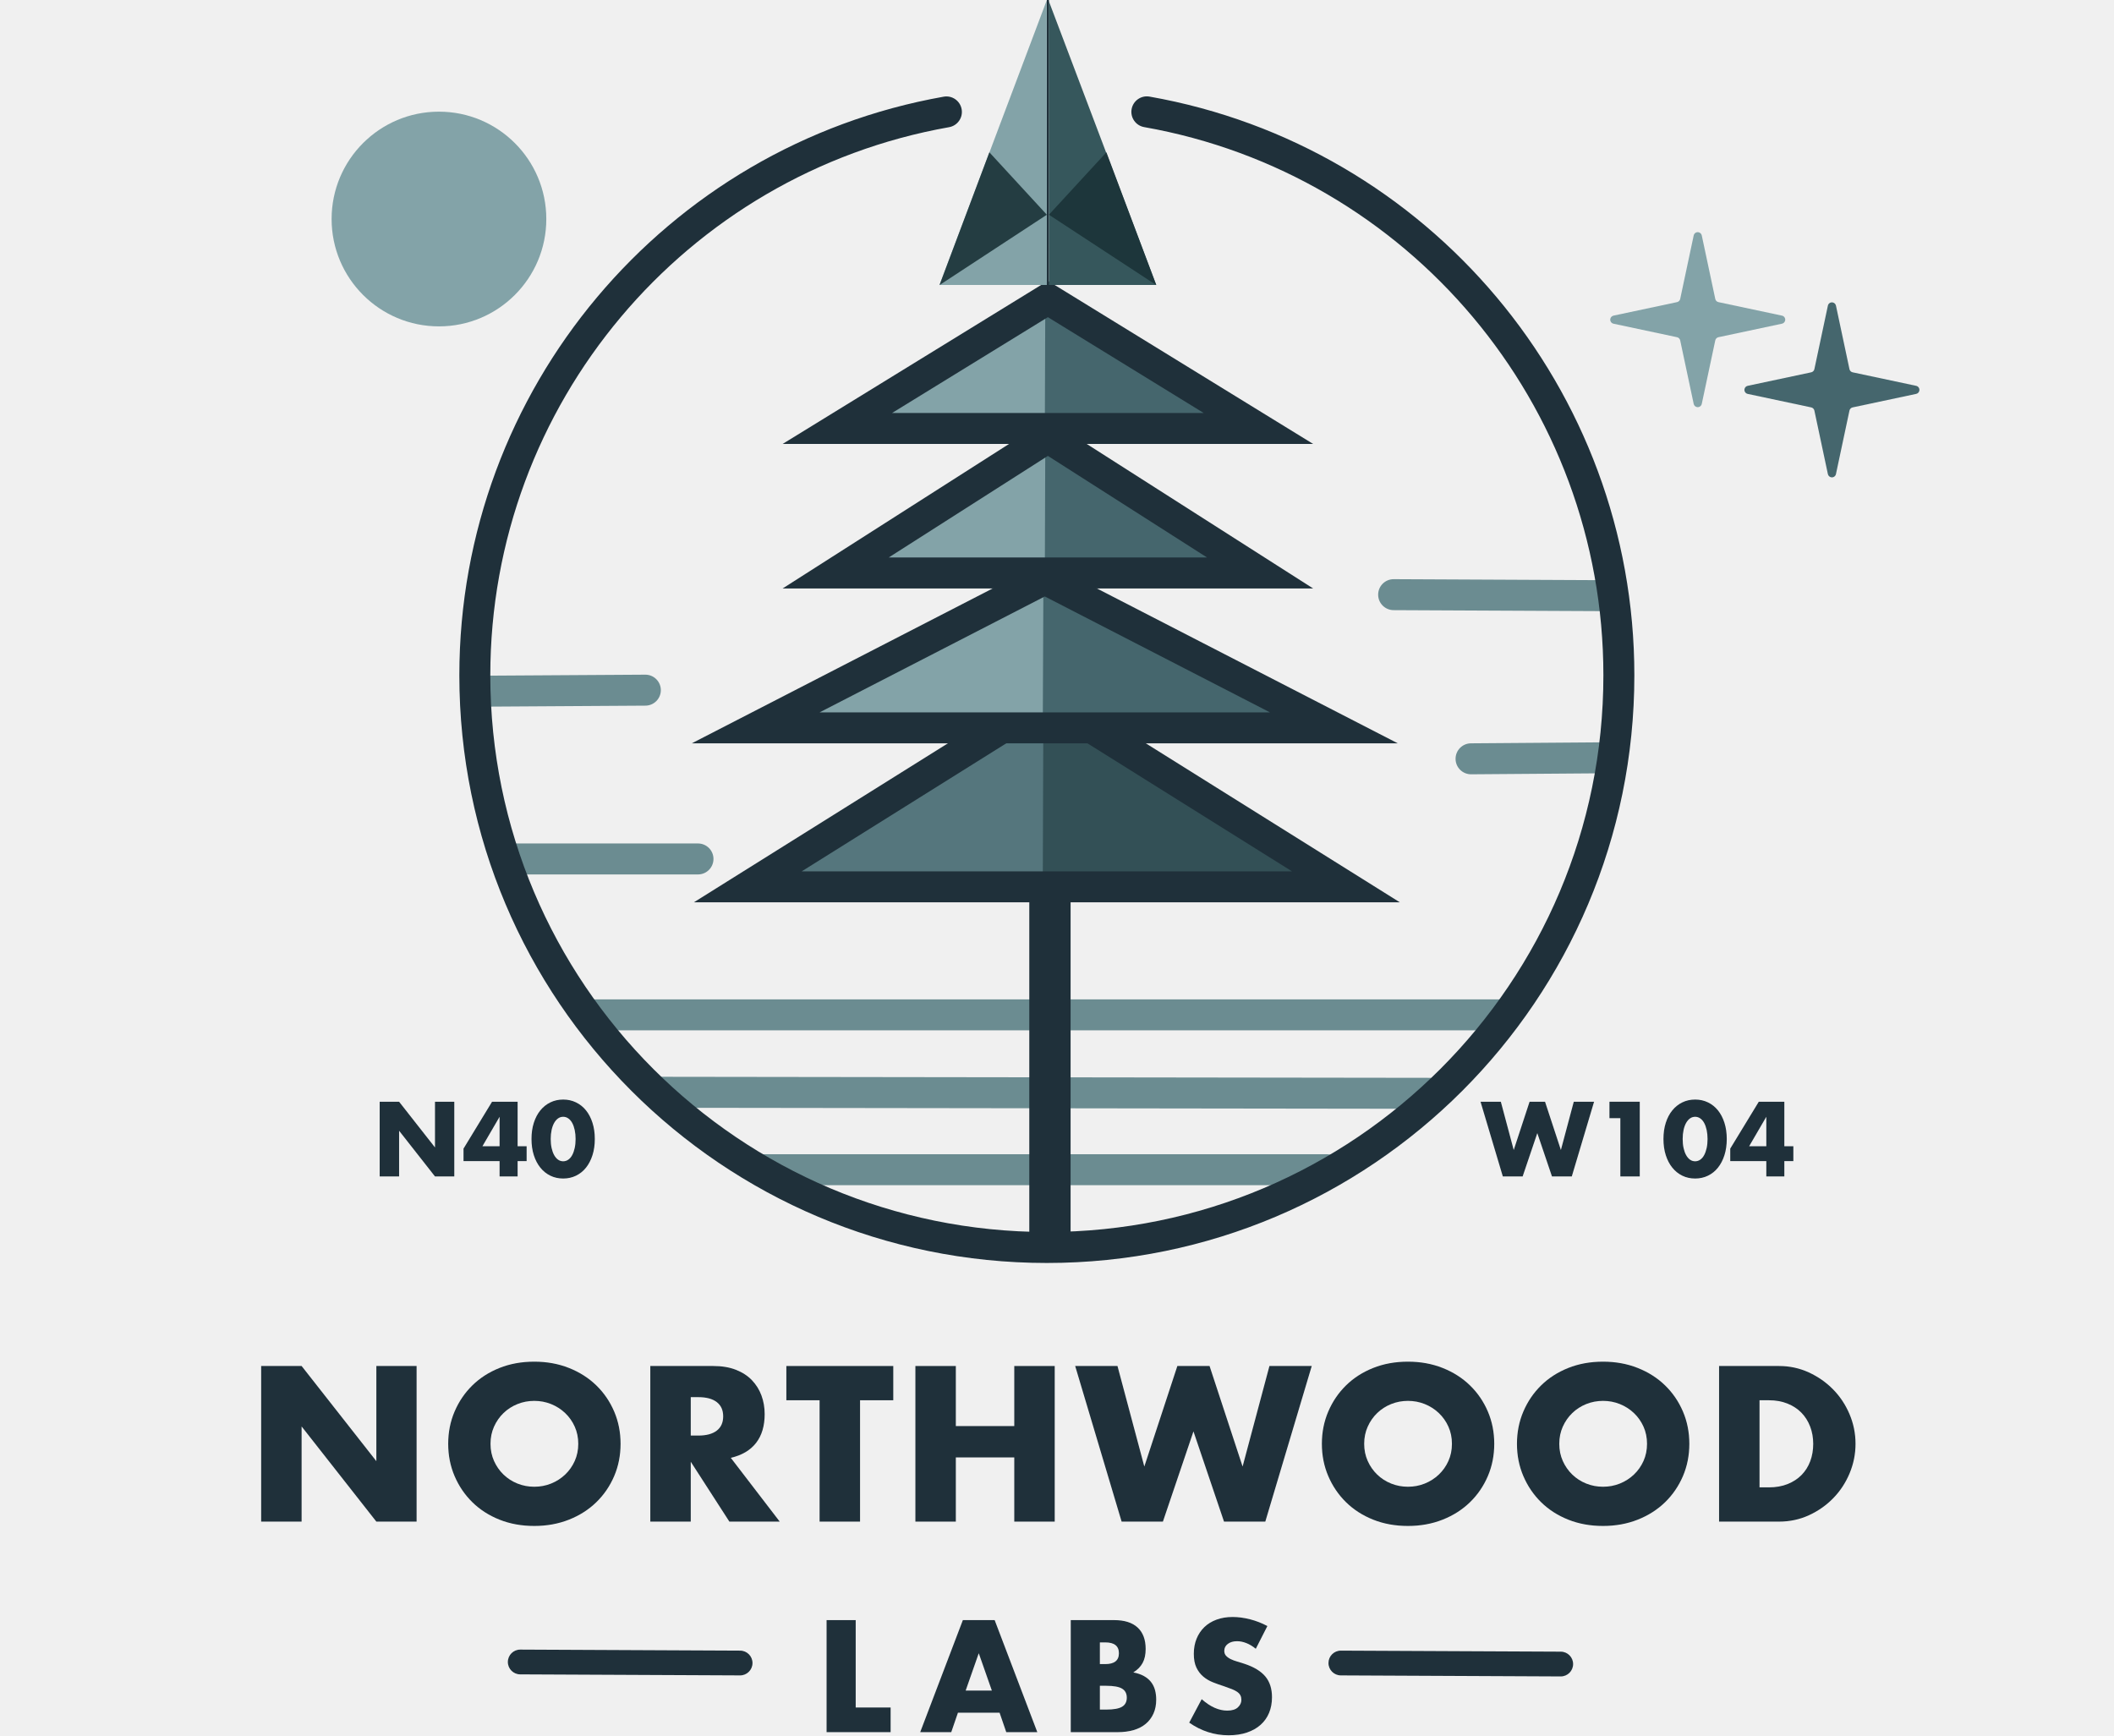
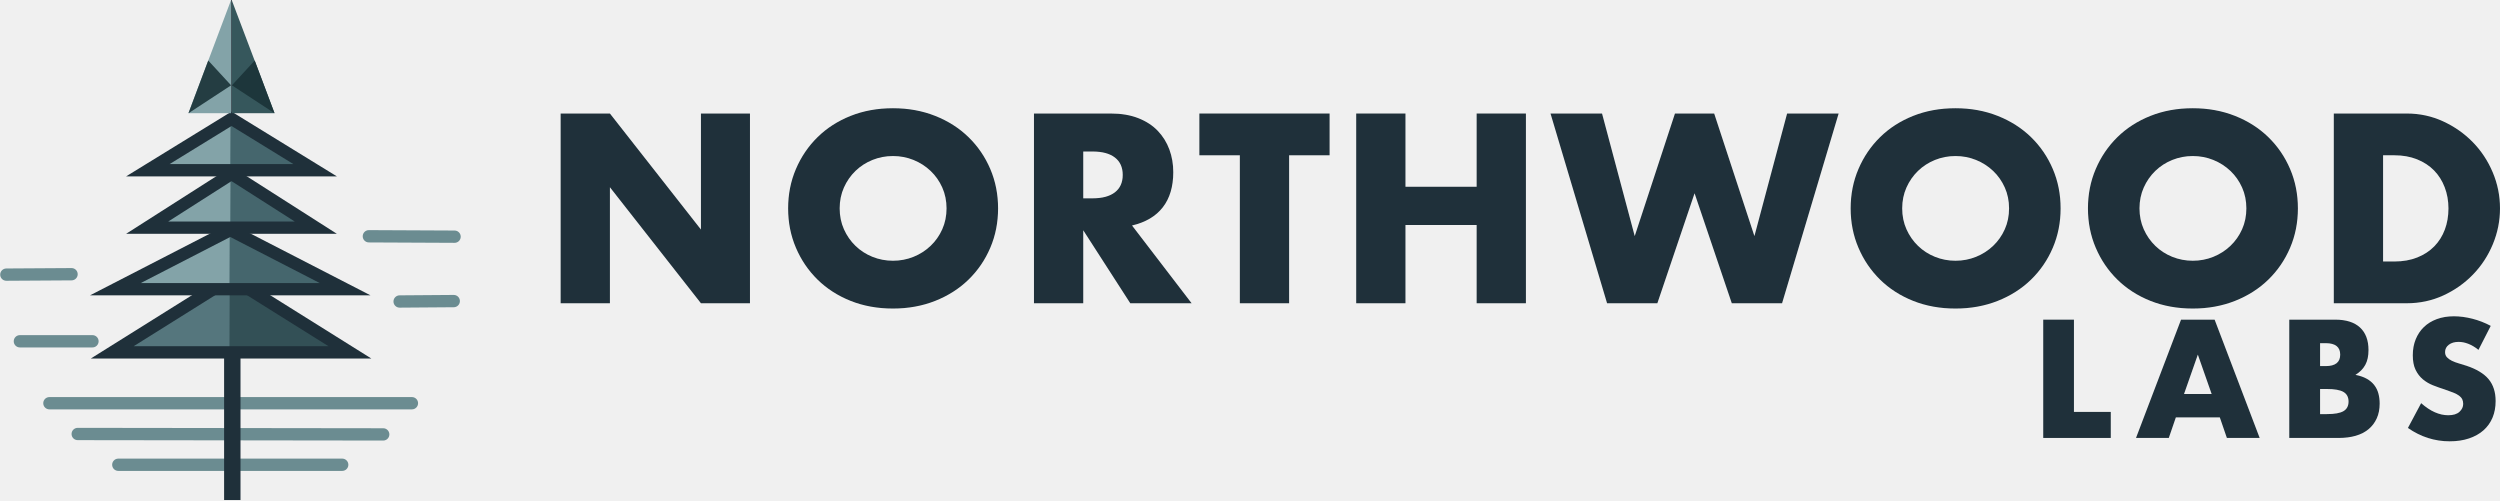
- <svg xmlns="http://www.w3.org/2000/svg" xmlns:xlink="http://www.w3.org/1999/xlink" viewBox="0 0 2499 2052">
-   <style>
-         .shade-01 { fill: #1d363b; }
-         .shade-02 { fill: #1f303a; }
-         .shade-03 { fill: #243d42; }
-         .shade-04 { fill: #335056; }
-         .shade-05 { fill: #36575c; }
-         .shade-06 { fill: #45666d; }
-         .shade-07 { fill: #55767d; }
-         .shade-08 { fill: #6b8c91; }
-         .shade-09 { fill: #83a3a8; }
-         .shade-10 { fill: #fff; }
-         .shade-11 { fill: #1d363b; }
-         @media (prefers-color-scheme: dark) {
-             .shade-01 { fill: #eee; }
-             .shade-02 { fill: #eee; }
-             .shade-03 { fill: #eee; }
-             .shade-11 { fill: #83a3a8; }
-         }
-     </style>
-   <defs>
-     <path id="a" d="m0 90.906v-88.328h22.959l42.404 54.004v-54.004h22.842v88.328h-22.842l-42.404-54.004v54.004z" />
-     <path id="b" d="m141.737 55.176v-34.792l-20.265 34.792zm21.319 0h10.66v17.572h-10.66v18.158h-21.319v-18.158h-42.638v-14.76l33.736-55.41h30.222z" />
-     <path id="c" d="m202.181 46.624c0 3.905.351 7.458 1.054 10.66.703 3.202 1.699 5.974 2.987 8.317 1.289 2.343 2.831 4.159 4.627 5.447 1.796 1.289 3.827 1.933 6.091 1.933 2.187 0 4.197-.644 6.033-1.933 1.835-1.289 3.377-3.104 4.627-5.447 1.249-2.343 2.226-5.115 2.928-8.317.703-3.202 1.054-6.755 1.054-10.66 0-3.827-.351-7.361-1.054-10.602-.703-3.241-1.679-6.014-2.928-8.317-1.249-2.304-2.792-4.1-4.627-5.389-1.835-1.289-3.846-1.933-6.033-1.933-2.265 0-4.295.644-6.091 1.933-1.796 1.289-3.338 3.085-4.627 5.389-1.289 2.304-2.284 5.076-2.987 8.317-.703 3.241-1.054 6.775-1.054 10.602zm-22.725 0c0-7.029.918-13.413 2.753-19.153 1.835-5.74 4.412-10.641 7.731-14.702 3.319-4.061 7.263-7.205 11.831-9.43s9.625-3.339 15.169-3.339c5.466 0 10.503 1.113 15.111 3.339s8.551 5.369 11.831 9.43c3.28 4.061 5.837 8.962 7.673 14.702 1.835 5.74 2.753 12.125 2.753 19.153s-.918 13.413-2.753 19.153c-1.835 5.74-4.393 10.66-7.673 14.76-3.28 4.1-7.224 7.263-11.831 9.489-4.607 2.226-9.644 3.339-15.111 3.339-5.545 0-10.601-1.113-15.169-3.339-4.568-2.226-8.512-5.389-11.831-9.489-3.319-4.1-5.896-9.02-7.731-14.76-1.835-5.74-2.753-12.125-2.753-19.153z" />
-     <path id="d" d="m24.013 2.577 15.228 57.05 18.742-57.05h18.274l18.742 57.05 15.228-57.05h24.013l-26.356 88.328h-23.428l-17.336-51.193-17.336 51.193h-23.428l-26.356-88.328z" />
-     <path id="e" d="m165.282 22.024h-12.885v-19.446h35.844v88.328h-22.959z" />
-     <path id="f" d="m238.962 46.624c0 3.905.351 7.458 1.054 10.66.703 3.202 1.699 5.974 2.987 8.317 1.289 2.343 2.831 4.159 4.627 5.447 1.796 1.289 3.827 1.933 6.091 1.933 2.187 0 4.197-.644 6.033-1.933 1.835-1.289 3.377-3.104 4.627-5.447 1.249-2.343 2.226-5.115 2.928-8.317.703-3.202 1.054-6.755 1.054-10.66 0-3.827-.351-7.361-1.054-10.602-.703-3.241-1.679-6.014-2.928-8.317-1.249-2.304-2.792-4.1-4.627-5.389-1.835-1.289-3.846-1.933-6.033-1.933-2.265 0-4.295.644-6.091 1.933-1.796 1.289-3.338 3.085-4.627 5.389-1.289 2.304-2.284 5.076-2.987 8.317-.703 3.241-1.054 6.775-1.054 10.602zm-22.725 0c0-7.029.918-13.413 2.753-19.153 1.835-5.74 4.412-10.641 7.731-14.702 3.319-4.061 7.263-7.205 11.831-9.43s9.625-3.339 15.169-3.339c5.466 0 10.503 1.113 15.111 3.339s8.551 5.369 11.831 9.43c3.28 4.061 5.837 8.962 7.673 14.702 1.835 5.74 2.753 12.125 2.753 19.153s-.918 13.413-2.753 19.153c-1.835 5.74-4.393 10.66-7.673 14.76-3.28 4.1-7.224 7.263-11.831 9.489-4.607 2.226-9.644 3.339-15.111 3.339-5.545 0-10.601-1.113-15.169-3.339-4.568-2.226-8.512-5.389-11.831-9.489-3.319-4.1-5.896-9.02-7.731-14.76-1.835-5.74-2.753-12.125-2.753-19.153z" />
-     <path id="g" d="m337.827 55.176v-34.792l-20.265 34.792zm21.319 0h10.66v17.572h-10.66v18.158h-21.319v-18.158h-42.638v-14.76l33.736-55.41h30.222z" />
-     <path id="h" d="m34.439 3.689v103.3h41.292v29.163h-75.731v-132.463z" />
-     <path id="i" d="m195.371 86.962-15.463-44.096-15.463 44.096zm9.137 26.176h-49.199l-7.907 23.014h-36.724l50.429-132.463h37.602l50.429 132.463h-36.724z" />
-     <path id="j" d="m323.093 109.449h7.556c8.668 0 14.877-1.113 18.625-3.338s5.623-5.797 5.623-10.716-1.874-8.491-5.623-10.716-9.957-3.338-18.625-3.338h-7.556zm0-53.758h6.326c10.777 0 16.165-4.275 16.165-12.825s-5.388-12.825-16.165-12.825h-6.326zm-34.439-52.001h51.308c12.183 0 21.437 2.928 27.762 8.784 6.326 5.856 9.488 14.289 9.488 25.298 0 6.676-1.201 12.21-3.602 16.602s-6.062 8.111-10.982 11.156c4.92.937 9.108 2.372 12.563 4.304 3.456 1.932 6.267 4.304 8.434 7.115 2.167 2.811 3.719 5.973 4.656 9.487s1.406 7.261 1.406 11.244c0 6.207-1.084 11.712-3.251 16.514-2.167 4.802-5.213 8.843-9.137 12.122s-8.698 5.739-14.32 7.379-11.948 2.46-18.977 2.46h-55.349z" />
-     <path id="k" d="m507.395 37.596c-3.748-3.045-7.497-5.3-11.245-6.764s-7.38-2.196-10.894-2.196c-4.451 0-8.083 1.054-10.894 3.162s-4.217 4.86-4.217 8.257c0 2.342.703 4.275 2.109 5.797 1.406 1.523 3.251 2.84 5.535 3.953s4.861 2.079 7.731 2.899c2.87.82 5.711 1.698 8.522 2.635 11.245 3.748 19.475 8.755 24.687 15.021 5.213 6.266 7.819 14.435 7.819 24.507 0 6.793-1.142 12.942-3.426 18.446s-5.623 10.219-10.016 14.142c-4.393 3.924-9.781 6.969-16.165 9.135s-13.618 3.25-21.7 3.25c-16.751 0-32.272-4.978-46.563-14.933l14.76-27.757c5.154 4.568 10.25 7.964 15.287 10.189 5.037 2.225 10.016 3.338 14.935 3.338 5.623 0 9.811-1.288 12.563-3.865 2.753-2.577 4.129-5.505 4.129-8.784 0-1.991-.351-3.719-1.054-5.183-.703-1.464-1.874-2.811-3.514-4.041s-3.778-2.372-6.413-3.426-5.828-2.225-9.576-3.514c-4.451-1.405-8.815-2.957-13.09-4.656s-8.083-3.953-11.421-6.764-6.033-6.354-8.083-10.629-3.075-9.692-3.075-16.25 1.084-12.503 3.251-17.832c2.167-5.329 5.213-9.897 9.137-13.703s8.727-6.764 14.408-8.872c5.681-2.108 12.036-3.162 19.065-3.162 6.56 0 13.413.908 20.558 2.723 7.146 1.815 13.998 4.48 20.558 7.993z" />
-     <path id="l" d="m0 189.1v-183.976h47.832l88.344 112.484v-112.484h47.588v183.976h-47.588l-88.344-112.484v112.484z" />
-     <path id="m" d="m271.132 97.112c0 7.32 1.383 14.071 4.149 20.252 2.766 6.181 6.508 11.549 11.226 16.104s10.209 8.093 16.473 10.614c6.264 2.521 12.894 3.782 19.89 3.782 6.996 0 13.626-1.261 19.89-3.782 6.264-2.521 11.795-6.059 16.595-10.614 4.8-4.555 8.582-9.923 11.348-16.104 2.766-6.181 4.149-12.932 4.149-20.252s-1.383-14.071-4.149-20.252c-2.766-6.181-6.548-11.549-11.348-16.104-4.8-4.555-10.331-8.093-16.595-10.614-6.264-2.521-12.894-3.782-19.89-3.782-6.996 0-13.626 1.261-19.89 3.782-6.264 2.521-11.755 6.059-16.473 10.614s-8.46 9.923-11.226 16.104c-2.766 6.181-4.149 12.932-4.149 20.252zm-50.029 0c0-13.664 2.522-26.393 7.565-38.186 5.044-11.793 12.039-22.082 20.988-30.866s19.645-15.657 32.092-20.618c12.446-4.961 26.153-7.442 41.121-7.442 14.805 0 28.472 2.481 40.999 7.442 12.528 4.961 23.306 11.834 32.336 20.618s16.066 19.073 21.11 30.866c5.044 11.793 7.565 24.522 7.565 38.186s-2.522 26.393-7.565 38.186c-5.044 11.793-12.08 22.082-21.11 30.866s-19.808 15.657-32.336 20.618-26.194 7.442-40.999 7.442c-14.968 0-28.675-2.481-41.121-7.442-12.446-4.961-23.143-11.834-32.092-20.618s-15.944-19.073-20.988-30.866c-5.044-11.793-7.565-24.522-7.565-38.186z" />
-     <path id="n" d="m507.853 87.352h9.03c9.436 0 16.676-1.952 21.72-5.856s7.565-9.516 7.565-16.836-2.522-12.932-7.565-16.836-12.283-5.856-21.72-5.856h-9.03zm105.183 101.748h-59.546l-45.636-70.76v70.76h-47.832v-183.976h74.433c10.25 0 19.198 1.505 26.845 4.514 7.647 3.009 13.951 7.117 18.913 12.322s8.704 11.224 11.226 18.056c2.522 6.832 3.783 14.152 3.783 21.96 0 13.989-3.376 25.335-10.128 34.038-6.752 8.703-16.717 14.599-29.895 17.69z" />
-     <path id="o" d="m707.969 45.628v143.472h-47.832v-143.472h-39.291v-40.504h126.414v40.504z" />
-     <path id="p" d="m821.205 76.128h69.064v-71.004h47.832v183.976h-47.832v-75.884h-69.064v75.884h-47.832v-183.976h47.832z" />
-     <path id="q" d="m1012.29 5.124 31.726 118.828 39.047-118.828h38.071l39.047 118.828 31.726-118.828h50.029l-54.91 183.976h-48.809l-36.118-106.628-36.118 106.628h-48.809l-54.91-183.976z" />
-     <path id="r" d="m1303.922 97.112c0 7.32 1.383 14.071 4.149 20.252s6.508 11.549 11.226 16.104c4.718 4.555 10.209 8.093 16.473 10.614s12.894 3.782 19.89 3.782 13.626-1.261 19.89-3.782 11.795-6.059 16.595-10.614c4.8-4.555 8.582-9.923 11.348-16.104s4.149-12.932 4.149-20.252-1.383-14.071-4.149-20.252-6.548-11.549-11.348-16.104c-4.8-4.555-10.331-8.093-16.595-10.614s-12.894-3.782-19.89-3.782-13.626 1.261-19.89 3.782-11.755 6.059-16.473 10.614c-4.718 4.555-8.46 9.923-11.226 16.104s-4.149 12.932-4.149 20.252zm-50.029 0c0-13.664 2.522-26.393 7.565-38.186 5.044-11.793 12.039-22.082 20.988-30.866s19.645-15.657 32.092-20.618c12.446-4.961 26.153-7.442 41.121-7.442 14.805 0 28.472 2.481 40.999 7.442 12.528 4.961 23.306 11.834 32.336 20.618s16.066 19.073 21.11 30.866 7.565 24.522 7.565 38.186-2.522 26.393-7.565 38.186-12.08 22.082-21.11 30.866-19.808 15.657-32.336 20.618-26.194 7.442-40.999 7.442c-14.968 0-28.675-2.481-41.121-7.442s-23.143-11.834-32.092-20.618-15.944-19.073-20.988-30.866c-5.044-11.793-7.565-24.522-7.565-38.186z" />
-     <path id="s" d="m1534.542 97.112c0 7.32 1.383 14.071 4.149 20.252s6.508 11.549 11.226 16.104c4.718 4.555 10.209 8.093 16.473 10.614 6.264 2.521 12.894 3.782 19.89 3.782s13.626-1.261 19.89-3.782 11.795-6.059 16.595-10.614 8.582-9.923 11.348-16.104 4.149-12.932 4.149-20.252-1.383-14.071-4.149-20.252-6.548-11.549-11.348-16.104-10.331-8.093-16.595-10.614-12.894-3.782-19.89-3.782-13.626 1.261-19.89 3.782c-6.264 2.521-11.755 6.059-16.473 10.614-4.718 4.555-8.46 9.923-11.226 16.104s-4.149 12.932-4.149 20.252zm-50.029 0c0-13.664 2.522-26.393 7.565-38.186 5.044-11.793 12.039-22.082 20.988-30.866 8.948-8.784 19.645-15.657 32.092-20.618 12.446-4.961 26.153-7.442 41.121-7.442 14.805 0 28.472 2.481 40.999 7.442 12.528 4.961 23.306 11.834 32.336 20.618s16.066 19.073 21.11 30.866c5.044 11.793 7.565 24.522 7.565 38.186s-2.522 26.393-7.565 38.186c-5.044 11.793-12.08 22.082-21.11 30.866s-19.808 15.657-32.336 20.618c-12.528 4.961-26.194 7.442-40.999 7.442-14.968 0-28.675-2.481-41.121-7.442s-23.143-11.834-32.092-20.618c-8.948-8.784-15.944-19.073-20.988-30.866-5.044-11.793-7.565-24.522-7.565-38.186z" />
-     <path id="t" d="m1771.264 148.596h10.982c8.297 0 15.7-1.301 22.208-3.904s11.999-6.181 16.473-10.736 7.891-9.963 10.25-16.226c2.359-6.263 3.539-13.135 3.539-20.618 0-7.32-1.22-14.152-3.661-20.496s-5.898-11.793-10.372-16.348-9.965-8.133-16.473-10.736-13.829-3.904-21.964-3.904h-10.982zm-47.832-143.472h70.772c12.528 0 24.282 2.521 35.264 7.564 10.982 5.043 20.581 11.753 28.797 20.13 8.216 8.377 14.683 18.137 19.401 29.28 4.718 11.143 7.077 22.814 7.077 35.014 0 12.037-2.318 23.627-6.955 34.77-4.637 11.143-11.063 20.943-19.279 29.402s-17.815 15.209-28.797 20.252c-10.982 5.043-22.818 7.564-35.508 7.564h-70.772z" />
-   </defs>
-   <g fill="none" fill-rule="evenodd">
-     <g transform="translate(392 132)">
-       <path class="shade-09" fill-rule="nonzero" d="m1688.701 173.538c1.05 1.617 1.05 3.7 0 5.316l-41.797 64.373c-1.05 1.617-1.05 3.7 0 5.316l41.797 64.373c1.468 2.261.825 5.284-1.435 6.752-1.617 1.05-3.7 1.05-5.316 0l-64.369-41.8c-1.617-1.05-3.7-1.05-5.316 0l-64.369 41.8c-2.261 1.468-5.284.825-6.752-1.436-1.05-1.617-1.05-3.7 0-5.316l41.797-64.373c1.05-1.617 1.05-3.7 0-5.316l-41.797-64.373c-1.468-2.261-.825-5.284 1.435-6.752 1.617-1.05 3.7-1.05 5.316 0l64.369 41.8c1.617 1.05 3.7 1.05 5.316 0l64.369-41.8c2.261-1.468 5.284-.825 6.752 1.436z" transform="rotate(45 1614.923 245.885)" />
-       <path class="shade-06" fill-rule="nonzero" d="m1847.326 256.516c1.05 1.617 1.05 3.7 0 5.316l-41.797 64.373c-1.05 1.617-1.05 3.7 0 5.316l41.797 64.373c1.468 2.261.825 5.284-1.435 6.752-1.617 1.05-3.7 1.05-5.316 0l-64.369-41.8c-1.617-1.05-3.7-1.05-5.316 0l-64.369 41.8c-2.261 1.468-5.284.825-6.752-1.436-1.05-1.617-1.05-3.7 0-5.316l41.797-64.373c1.05-1.617 1.05-3.7 0-5.316l-41.797-64.373c-1.468-2.261-.825-5.284 1.435-6.752 1.617-1.05 3.7-1.05 5.316 0l64.369 41.8c1.617 1.05 3.7 1.05 5.316 0l64.369-41.8c2.261-1.468 5.284-.825 6.752 1.436z" transform="rotate(45 1773.548 328.864)" />
-       <ellipse cx="126.9" cy="126.909" class="shade-09" rx="126.9" ry="126.909" />
-       <g fill-rule="nonzero">
-         <g transform="translate(56.832 1167.808)">
-           <use xlink:href="#a" class="shade-10" />
-           <use xlink:href="#a" class="shade-02" />
-           <use xlink:href="#b" class="shade-10" />
-           <use xlink:href="#b" class="shade-02" />
-           <use xlink:href="#c" class="shade-10" />
-           <use xlink:href="#c" class="shade-02" />
-         </g>
-         <g transform="translate(1358.16 1167.808)">
-           <use xlink:href="#d" class="shade-10" />
-           <use xlink:href="#d" class="shade-02" />
-           <use xlink:href="#e" class="shade-10" />
-           <use xlink:href="#e" class="shade-02" />
-           <use xlink:href="#f" class="shade-10" />
-           <use xlink:href="#f" class="shade-02" />
-           <use xlink:href="#g" class="shade-10" />
-           <use xlink:href="#g" class="shade-02" />
-         </g>
+ <svg xmlns="http://www.w3.org/2000/svg" viewBox="0 0 7438 1488" width="{{ .width }}">
+   <g fill="none">
+     <path d="m1232.56 1067.461c10.108 0 18.301 8.196 18.301 18.306s-8.194 18.306-18.301 18.306h-1078.558c-10.108 0-18.301-8.196-18.301-18.306s8.194-18.306 18.301-18.306zm-994.348 91.532 908.966 1.22c10.108.014 18.29 8.221 18.277 18.331-.014 10.11-8.218 18.295-18.326 18.282l-908.966-1.22c-10.108-.014-18.29-8.221-18.277-18.331.014-10.11 8.218-18.295 18.326-18.282zm786.933 91.532c10.108 0 18.301 8.196 18.301 18.306s-8.194 18.306-18.301 18.306h-666.168c-10.108 0-18.301-8.196-18.301-18.306s8.194-18.306 18.301-18.306zm79.392-679.778 254.999 1.221c10.107.048 18.262 8.284 18.214 18.394-.049 10.11-8.282 18.267-18.389 18.219l-254.999-1.221c-10.107-.048-18.262-8.284-18.214-18.394.049-10.11 8.282-18.267 18.389-18.219zm252.332 192.828c10.107-.077 18.363 8.057 18.441 18.167.076 10.11-8.056 18.368-18.163 18.445l-161.052 1.22c-10.107.077-18.363-8.057-18.441-18.167-.075-10.11 8.056-18.368 18.163-18.445zm-1137.099-79.938c10.107-.063 18.352 8.082 18.417 18.192.063 10.11-8.079 18.358-18.187 18.421l-193.994 1.221c-10.107.063-18.352-8.082-18.417-18.192-.063-10.11 8.079-18.358 18.187-18.421zm62.34 199.54c10.108 0 18.301 8.196 18.301 18.306 0 10.11-8.194 18.306-18.301 18.306h-215.956c-10.108 0-18.301-8.196-18.301-18.306 0-10.11 8.194-18.306 18.301-18.306z" fill="#6b8c91" transform="translate(-7 113.913)" />
+     <g transform="translate(267.79)">
+       <path d="m447.773 1023.939v463.763h-48.804v-463.763z" fill="#1f303a" />
+       <g transform="translate(2.44 805.483)">
+         <path d="m414.368 4.882.872 251.408h-402.543z" fill="#55767d" />
+         <path d="m814.061 4.882.872 251.408h-402.543z" fill="#335056" transform="matrix(-1 0 0 1 1227.323 0)" />
+         <path d="m417.27 0 417.27 261.172h-834.541zm0 43.189-289.776 181.37h579.549z" fill="#1f303a" />
+       </g>
+       <g transform="translate(0 663.913)">
+         <path d="m416.398 9.763.872 202.592h-402.629z" fill="#83a3a8" />
+         <path d="m816.588 9.763.872 202.592h-402.629z" fill="#45666d" transform="matrix(-1 0 0 1 1232.29 0)" />
+         <path d="m417.27 0 417.27 214.795h-834.541zm0 41.175-266.157 137.008h532.312z" fill="#1f303a" />
+       </g>
+       <g transform="translate(107.368 495.494)">
+         <path d="m311.687 9.763.656 187.946h-302.582z" fill="#83a3a8" />
+         <path d="m611.829 9.763.655 187.946h-302.581z" fill="#45666d" transform="matrix(-1 0 0 1 922.387 0)" />
+         <path d="m313.563 0 313.563 200.15h-627.126zm0 43.43-188.165 120.107h376.327z" fill="#1f303a" />
+       </g>
+       <g transform="translate(107.368 331.957)">
+         <path d="m311.687 9.763.656 180.624h-302.582z" fill="#83a3a8" />
+         <path d="m611.829 9.763.655 180.624h-302.581z" fill="#45666d" transform="matrix(-1 0 0 1 922.387 0)" />
+         <path d="m313.563 0 313.563 192.828h-627.126zm-.002 42.976-184.138 113.239h368.279z" fill="#1f303a" />
+       </g>
+       <g transform="translate(292.821)">
+         <path d="m129.329 0v339.279h-2.44v-339.279z" fill="#1f303a" />
+         <path d="m126.784.296.105 336.542h-126.889z" fill="#83a3a8" />
+         <path d="m256.218.825-.29 336.013h-126.89z" fill="#36575c" transform="matrix(-1 0 0 1 385.257 0)" />
+         <path d="m188.272 180.051 67.947 73.798-126.88 83.136z" fill="#1d363b" transform="matrix(-1 0 0 1 385.558 0)" />
+         <path d="m58.942 180.051 67.947 73.798-126.879 83.136z" fill="#243d42" />
      </g>
    </g>
-     <g transform="translate(543)">
-       <g fill-rule="nonzero">
-         <path class="shade-08" d="M1096.86 0c10.108 0 18.301 8.196 18.301 18.306 0 10.11-8.194 18.306-18.301 18.306h-1078.558c-10.108 0-18.301-8.196-18.301-18.306 0-10.11 8.194-18.306 18.301-18.306zM102.512 91.532l908.966 1.22c10.108.014 18.29 8.221 18.277 18.331-.014 10.11-8.218 18.295-18.326 18.282l-908.966-1.22c-10.108-.014-18.29-8.221-18.277-18.331.014-10.11 8.218-18.295 18.326-18.282zM889.445 183.064c10.108 0 18.301 8.196 18.301 18.306 0 10.11-8.194 18.306-18.301 18.306h-666.168c-10.108 0-18.301-8.196-18.301-18.306 0-10.11 8.194-18.306 18.301-18.306z" transform="translate(135.7 1181.374)" />
-         <path class="shade-08" d="m18.389 0 254.999 1.221c10.107.048 18.262 8.284 18.214 18.394-.049 10.11-8.281 18.267-18.389 18.219l-254.999-1.221c-10.107-.048-18.262-8.284-18.214-18.394.049-10.11 8.281-18.267 18.389-18.219zM270.721 192.828c10.107-.077 18.363 8.057 18.44 18.167.076 10.11-8.055 18.368-18.163 18.445l-161.052 1.22c-10.107.077-18.363-8.057-18.44-18.167-.076-10.11 8.055-18.368 18.163-18.445z" transform="translate(1086.148 684.66)" />
-         <path class="shade-08" d="M212.181 0c10.107-.063 18.352 8.081 18.416 18.191.063 10.11-8.079 18.358-18.186 18.421l-193.994 1.221c-10.107.063-18.352-8.081-18.416-18.191-.063-10.11 8.079-18.358 18.186-18.421zM274.52 199.54c10.108 0 18.301 8.196 18.301 18.306 0 10.11-8.194 18.306-18.301 18.306h-215.956c-10.108 0-18.301-8.196-18.301-18.306 0-10.11 8.194-18.306 18.301-18.306z" transform="translate(7.59 797.55)" />
-         <path class="shade-02" d="m794.701 129.044c1.755-9.957 11.247-16.605 21.201-14.849 329.492 58.116 573.098 345.683 573.098 684.112 0 383.669-310.938 694.693-694.5 694.693-383.562 0-694.5-311.025-694.5-694.693 0-338.233 243.328-625.685 572.572-684.02 9.953-1.763 19.45 4.878 21.213 14.833 1.763 9.955-4.876 19.455-14.829 21.219-311.837 55.25-542.354 327.568-542.354 647.968 0 363.448 294.551 658.08 657.897 658.08 363.347 0 657.897-294.633 657.897-658.08 0-320.586-230.78-593.012-542.851-648.056-9.954-1.756-16.6-11.251-14.845-21.207z" />
-       </g>
-       <g transform="translate(274.79)">
-         <path class="shade-02" fill-rule="nonzero" d="m447.773 1023.939v463.763h-48.804v-463.763z" />
-         <g transform="translate(2.44 805.483)">
-           <path class="shade-07" d="m414.368 4.882.872 251.408h-402.543z" />
-           <path class="shade-04" d="m814.061 4.882.872 251.408h-402.543z" transform="matrix(-1 0 0 1 1227.323 0)" />
-           <path class="shade-02" fill-rule="nonzero" d="m417.27 0 417.27 261.172h-834.541zm0 43.189-289.776 181.37h579.549z" />
-         </g>
-         <g transform="translate(0 663.913)">
-           <path class="shade-09" d="m416.398 9.763.872 202.591h-402.629z" />
-           <path class="shade-06" d="m816.588 9.763.872 202.591h-402.629z" transform="matrix(-1 0 0 1 1232.29 0)" />
-           <path class="shade-02" d="m417.27 0 417.27 214.795h-834.541zm0 41.175-266.157 137.008h532.312z" />
-         </g>
-         <g transform="translate(107.368 495.494)">
-           <path class="shade-09" d="m311.687 9.763.655 187.946h-302.582z" />
-           <path class="shade-06" d="m611.829 9.763.655 187.946h-302.582z" transform="matrix(-1 0 0 1 922.387 0)" />
-           <path class="shade-02" d="m313.563 0 313.563 200.15h-627.126zm0 43.43-188.165 120.107h376.327z" />
-         </g>
-         <g transform="translate(107.368 331.957)">
-           <path class="shade-09" d="m311.687 9.763.655 180.623h-302.582z" />
-           <path class="shade-06" d="m611.829 9.763.655 180.623h-302.582z" transform="matrix(-1 0 0 1 922.387 0)" />
-           <path class="shade-02" fill-rule="nonzero" d="m313.563 0 313.563 192.828h-627.126zm-.002 42.976-184.138 113.239h368.279z" />
-         </g>
-         <g transform="translate(292.821)">
-           <path class="shade-02" fill-rule="nonzero" d="m129.329 0v339.279h-2.44v-339.279z" />
-           <path class="shade-09" d="m126.784.296.105 336.543h-126.889z" />
-           <path class="shade-05" d="m256.219.825-.291 336.013h-126.889z" transform="matrix(-1 0 0 1 385.257 0)" />
-           <path class="shade-11" d="m188.271 180.051 67.947 73.798-126.88 83.136z" transform="matrix(-1 0 0 1 385.558 0)" />
-           <path class="shade-03" d="m58.942 180.051 67.947 73.798-126.88 83.136z" />
-         </g>
-       </g>
+     <g transform="translate(6079 951)">
+       <path d="m91.406 0v274.504h109.594v77.496h-201v-352z" fill="#fff" />
+       <path d="m91.406 0v274.504h109.594v77.496h-201v-352z" fill="#1f303a" />
    </g>
-     <g fill-rule="nonzero" transform="translate(0 1609.66)">
-       <path class="shade-02" d="m1585.128 341.6 259.906 1.22c8.087.038 14.612 6.623 14.574 14.709-.038 8.085-6.625 14.609-14.711 14.571l-259.906-1.22c-8.087-.038-14.612-6.623-14.574-14.709.038-8.085 6.625-14.609 14.711-14.571zM615.057 340.38l259.906 1.22c8.087.038 14.612 6.623 14.574 14.709-.038 8.085-6.625 14.609-14.711 14.571l-259.906-1.22c-8.087-.038-14.612-6.623-14.574-14.709.038-8.085 6.625-14.609 14.711-14.571z" />
-       <g transform="translate(977.1 301.828)">
-         <use xlink:href="#h" class="shade-10" />
-         <use xlink:href="#h" class="shade-02" />
-         <use xlink:href="#i" class="shade-10" />
-         <use xlink:href="#i" class="shade-02" />
-         <use xlink:href="#j" class="shade-10" />
-         <use xlink:href="#j" class="shade-02" />
-         <use xlink:href="#k" class="shade-10" />
-         <use xlink:href="#k" class="shade-02" />
-       </g>
-       <g transform="translate(308.714)">
-         <use xlink:href="#l" class="shade-10" />
-         <use xlink:href="#l" class="shade-02" />
-         <use xlink:href="#m" class="shade-10" />
-         <use xlink:href="#m" class="shade-02" />
-         <use xlink:href="#n" class="shade-10" />
-         <use xlink:href="#n" class="shade-02" />
-         <use xlink:href="#o" class="shade-10" />
-         <use xlink:href="#o" class="shade-02" />
-         <use xlink:href="#p" class="shade-10" />
-         <use xlink:href="#p" class="shade-02" />
-         <use xlink:href="#q" class="shade-10" />
-         <use xlink:href="#q" class="shade-02" />
-         <use xlink:href="#r" class="shade-10" />
-         <use xlink:href="#r" class="shade-02" />
-         <use xlink:href="#s" class="shade-10" />
-         <use xlink:href="#s" class="shade-02" />
-         <use xlink:href="#t" class="shade-10" />
-         <use xlink:href="#t" class="shade-02" />
-       </g>
+     <g transform="translate(6355 951)">
+       <path d="m225.096 221.284-41.096-117.178-41.096 117.178zm24.284 69.56h-130.761l-21.015 61.156h-97.604l134.03-352h99.939l134.03 352h-97.604z" fill="#fff" />
+       <path d="m225.096 221.284-41.096-117.178-41.096 117.178zm24.284 69.56h-130.761l-21.015 61.156h-97.604l134.03-352h99.939l134.03 352h-97.604z" fill="#1f303a" />
+     </g>
+     <g transform="translate(6811 951)">
+       <path d="m91.694 281.04h20.117c23.079 0 39.609-2.957 49.59-8.87s14.97-15.406 14.97-28.477-4.99-22.564-14.97-28.477-26.51-8.87-49.59-8.87h-20.117zm0-142.854h16.842c28.693 0 43.04-11.36 43.04-34.08 0-22.72-14.347-34.08-43.04-34.08h-16.842zm-91.694-138.186h136.605c32.436 0 57.075 7.781 73.917 23.342 16.842 15.561 25.263 37.97 25.263 67.225 0 17.74-3.197 32.446-9.59 44.117-6.394 11.671-16.14 21.553-29.239 29.645 13.099 2.49 24.249 6.302 33.45 11.438 9.201 5.135 16.686 11.438 22.456 18.907s9.902 15.873 12.397 25.21 3.743 19.296 3.743 29.878c0 16.495-2.885 31.123-8.655 43.883-5.77 12.76-13.879 23.498-24.327 32.212-10.448 8.714-23.157 15.25-38.128 19.607s-31.812 6.536-50.525 6.536h-147.365z" fill="#fff" />
+       <path d="m91.694 281.04h20.117c23.079 0 39.609-2.957 49.59-8.87s14.97-15.406 14.97-28.477-4.99-22.564-14.97-28.477-26.51-8.87-49.59-8.87h-20.117zm0-142.854h16.842c28.693 0 43.04-11.36 43.04-34.08 0-22.72-14.347-34.08-43.04-34.08h-16.842zm-91.694-138.186h136.605c32.436 0 57.075 7.781 73.917 23.342 16.842 15.561 25.263 37.97 25.263 67.225 0 17.74-3.197 32.446-9.59 44.117-6.394 11.671-16.14 21.553-29.239 29.645 13.099 2.49 24.249 6.302 33.45 11.438 9.201 5.135 16.686 11.438 22.456 18.907s9.902 15.873 12.397 25.21 3.743 19.296 3.743 29.878c0 16.495-2.885 31.123-8.655 43.883-5.77 12.76-13.879 23.498-24.327 32.212-10.448 8.714-23.157 15.25-38.128 19.607s-31.812 6.536-50.525 6.536h-147.365z" fill="#1f303a" />
+     </g>
+     <g transform="translate(7164 941)">
+       <path d="m209.925 100.01c-9.996-8.101-19.993-14.098-29.989-17.992s-19.68-5.842-29.052-5.842c-11.871 0-21.555 2.804-29.052 8.412s-11.246 12.93-11.246 21.965c0 6.231 1.874 11.372 5.623 15.422 3.749 4.05 8.669 7.555 14.76 10.515s12.964 5.53 20.618 7.711 15.229 4.518 22.726 7.01c29.989 9.97 51.934 23.289 65.836 39.957s20.852 38.399 20.852 65.193c0 18.07-3.046 34.427-9.137 49.07s-14.995 27.183-26.709 37.621-26.084 18.538-43.11 24.302-36.315 8.646-57.87 8.646c-44.671 0-86.063-13.241-124.174-39.724l39.361-73.839c13.745 12.151 27.334 21.186 40.767 27.106 13.433 5.92 26.709 8.879 39.829 8.879 14.995 0 26.162-3.427 33.504-10.281 7.341-6.854 11.012-14.643 11.012-23.367 0-5.296-.937-9.892-2.811-13.786s-4.998-7.477-9.372-10.749c-4.373-3.271-10.075-6.309-17.103-9.113s-15.541-5.92-25.538-9.347c-11.871-3.739-23.507-7.867-34.909-12.384-11.402-4.518-21.555-10.515-30.458-17.992-8.903-7.477-16.088-16.902-21.555-28.274-5.467-11.372-8.2-25.781-8.2-43.229 0-17.447 2.89-33.259 8.669-47.435 5.779-14.176 13.901-26.327 24.366-36.452 10.465-10.126 23.273-17.992 38.424-23.601 15.151-5.608 32.098-8.412 50.841-8.412 17.494 0 35.768 2.415 54.824 7.244s37.33 11.917 54.824 21.264z" fill="#fff" />
+       <path d="m209.925 100.01c-9.996-8.101-19.993-14.098-29.989-17.992s-19.68-5.842-29.052-5.842c-11.871 0-21.555 2.804-29.052 8.412s-11.246 12.93-11.246 21.965c0 6.231 1.874 11.372 5.623 15.422 3.749 4.05 8.669 7.555 14.76 10.515s12.964 5.53 20.618 7.711 15.229 4.518 22.726 7.01c29.989 9.97 51.934 23.289 65.836 39.957s20.852 38.399 20.852 65.193c0 18.07-3.046 34.427-9.137 49.07s-14.995 27.183-26.709 37.621-26.084 18.538-43.11 24.302-36.315 8.646-57.87 8.646c-44.671 0-86.063-13.241-124.174-39.724l39.361-73.839c13.745 12.151 27.334 21.186 40.767 27.106 13.433 5.92 26.709 8.879 39.829 8.879 14.995 0 26.162-3.427 33.504-10.281 7.341-6.854 11.012-14.643 11.012-23.367 0-5.296-.937-9.892-2.811-13.786s-4.998-7.477-9.372-10.749c-4.373-3.271-10.075-6.309-17.103-9.113s-15.541-5.92-25.538-9.347c-11.871-3.739-23.507-7.867-34.909-12.384-11.402-4.518-21.555-10.515-30.458-17.992-8.903-7.477-16.088-16.902-21.555-28.274-5.467-11.372-8.2-25.781-8.2-43.229 0-17.447 2.89-33.259 8.669-47.435 5.779-14.176 13.901-26.327 24.366-36.452 10.465-10.126 23.273-17.992 38.424-23.601 15.151-5.608 32.098-8.412 50.841-8.412 17.494 0 35.768 2.415 54.824 7.244s37.33 11.917 54.824 21.264z" fill="#1f303a" />
+     </g>
+     <path d="m0 564.553v-564.553h146.625l270.808 345.171v-345.171h145.877v564.553h-145.877l-270.808-345.171v345.171z" fill="#fff" transform="translate(1668 337.724)" />
+     <path d="m0 564.553v-564.553h146.625l270.808 345.171v-345.171h145.877v564.553h-145.877l-270.808-345.171v345.171z" fill="#1f303a" transform="translate(1668 337.724)" />
+     <path d="m153.358 298c0 22.462 4.239 43.178 12.717 62.146s19.949 35.441 34.412 49.417c14.463 13.977 31.295 24.833 50.496 32.57 19.201 7.737 39.524 11.606 60.969 11.606 21.445 0 41.768-3.869 60.969-11.606 19.201-7.737 36.158-18.594 50.87-32.57 14.712-13.977 26.308-30.449 34.786-49.417s12.717-39.683 12.717-62.146-4.239-43.178-12.717-62.146-20.074-35.441-34.786-49.417c-14.712-13.977-31.669-24.833-50.87-32.57-19.201-7.737-39.524-11.606-60.969-11.606-21.445 0-41.768 3.869-60.969 11.606-19.201 7.737-36.033 18.594-50.496 32.57-14.463 13.977-25.934 30.449-34.412 49.417s-12.717 39.683-12.717 62.146zm-153.358 0c0-41.93 7.73-80.989 23.191-117.178 15.46-36.189 36.906-67.761 64.336-94.716 27.43-26.955 60.221-48.044 98.374-63.269 38.152-15.224 80.17-22.837 126.053-22.837 45.384 0 87.277 7.612 125.679 22.837 38.402 15.224 71.442 36.314 99.122 63.269 27.679 26.955 49.249 58.527 64.71 94.716s23.191 75.249 23.191 117.178-7.73 80.989-23.191 117.178-37.03 67.761-64.71 94.716-60.72 48.044-99.122 63.269-80.295 22.837-125.679 22.837c-45.883 0-87.9-7.612-126.053-22.837-38.152-15.224-70.944-36.314-98.374-63.269-27.43-26.955-48.875-58.527-64.336-94.716-15.46-36.189-23.191-75.249-23.191-117.178z" fill="#fff" transform="translate(2344.832 322)" />
+     <path d="m153.358 298c0 22.462 4.239 43.178 12.717 62.146s19.949 35.441 34.412 49.417c14.463 13.977 31.295 24.833 50.496 32.57 19.201 7.737 39.524 11.606 60.969 11.606 21.445 0 41.768-3.869 60.969-11.606 19.201-7.737 36.158-18.594 50.87-32.57 14.712-13.977 26.308-30.449 34.786-49.417s12.717-39.683 12.717-62.146-4.239-43.178-12.717-62.146-20.074-35.441-34.786-49.417c-14.712-13.977-31.669-24.833-50.87-32.57-19.201-7.737-39.524-11.606-60.969-11.606-21.445 0-41.768 3.869-60.969 11.606-19.201 7.737-36.033 18.594-50.496 32.57-14.463 13.977-25.934 30.449-34.412 49.417s-12.717 39.683-12.717 62.146zm-153.358 0c0-41.93 7.73-80.989 23.191-117.178 15.46-36.189 36.906-67.761 64.336-94.716 27.43-26.955 60.221-48.044 98.374-63.269 38.152-15.224 80.17-22.837 126.053-22.837 45.384 0 87.277 7.612 125.679 22.837 38.402 15.224 71.442 36.314 99.122 63.269 27.679 26.955 49.249 58.527 64.71 94.716s23.191 75.249 23.191 117.178-7.73 80.989-23.191 117.178-37.03 67.761-64.71 94.716-60.72 48.044-99.122 63.269-80.295 22.837-125.679 22.837c-45.883 0-87.9-7.612-126.053-22.837-38.152-15.224-70.944-36.314-98.374-63.269-27.43-26.955-48.875-58.527-64.336-94.716-15.46-36.189-23.191-75.249-23.191-117.178z" fill="#1f303a" transform="translate(2344.832 322)" />
+     <path d="m146.625 252.327h27.679c28.926 0 51.119-5.99 66.58-17.97 15.46-11.98 23.191-29.201 23.191-51.663 0-22.462-7.73-39.683-23.191-51.663-15.46-11.98-37.654-17.97-66.58-17.97h-27.679zm322.426 312.226h-182.533l-139.892-217.136v217.136h-146.625v-564.553h228.167c31.42 0 58.85 4.617 82.29 13.852 23.44 9.235 42.766 21.838 57.977 37.812s26.682 34.442 34.412 55.407c7.73 20.965 11.595 43.427 11.595 67.387 0 42.928-10.349 77.745-31.046 104.45s-51.244 44.8-91.641 54.284z" fill="#fff" transform="translate(3076.275 337.724)" />
+     <path d="m146.625 252.327h27.679c28.926 0 51.119-5.99 66.58-17.97 15.46-11.98 23.191-29.201 23.191-51.663 0-22.462-7.73-39.683-23.191-51.663-15.46-11.98-37.654-17.97-66.58-17.97h-27.679zm322.426 312.226h-182.533l-139.892-217.136v217.136h-146.625v-564.553h228.167c31.42 0 58.85 4.617 82.29 13.852 23.44 9.235 42.766 21.838 57.977 37.812s26.682 34.442 34.412 55.407c7.73 20.965 11.595 43.427 11.595 67.387 0 42.928-10.349 77.745-31.046 104.45s-51.244 44.8-91.641 54.284z" fill="#1f303a" transform="translate(3076.275 337.724)" />
+     <path d="m267.067 124.291v440.262h-146.625v-440.262h-120.442v-124.291h387.509v124.291z" fill="#fff" transform="translate(3568.33 337.724)" />
+     <path d="m267.067 124.291v440.262h-146.625v-440.262h-120.442v-124.291h387.509v124.291z" fill="#1f303a" transform="translate(3568.33 337.724)" />
+     <path d="m146.625 217.884h211.709v-217.884h146.625v564.553h-146.625v-232.86h-211.709v232.86h-146.625v-564.553h146.625z" fill="#fff" transform="translate(4034.95 337.724)" />
+     <path d="m146.625 217.884h211.709v-217.884h146.625v564.553h-146.625v-232.86h-211.709v232.86h-146.625v-564.553h146.625z" fill="#1f303a" transform="translate(4034.95 337.724)" />
+     <path d="m153.358 0 97.251 364.638 119.694-364.638h116.702l119.694 364.638 97.251-364.638h153.358l-168.319 564.553h-149.618l-110.717-327.201-110.717 327.201h-149.617l-168.32-564.553z" fill="#fff" transform="translate(4613.034 337.724)" />
+     <path d="m153.358 0 97.251 364.638 119.694-364.638h116.702l119.694 364.638 97.251-364.638h153.358l-168.319 564.553h-149.618l-110.717-327.201-110.717 327.201h-149.617l-168.32-564.553z" fill="#1f303a" transform="translate(4613.034 337.724)" />
+     <path d="m153.358 298c0 22.462 4.239 43.178 12.717 62.146s19.949 35.441 34.412 49.417c14.463 13.977 31.295 24.833 50.496 32.57 19.201 7.737 39.524 11.606 60.969 11.606 21.445 0 41.768-3.869 60.969-11.606 19.201-7.737 36.158-18.594 50.87-32.57 14.712-13.977 26.308-30.449 34.786-49.417s12.717-39.683 12.717-62.146-4.239-43.178-12.717-62.146-20.074-35.441-34.786-49.417c-14.712-13.977-31.669-24.833-50.87-32.57-19.201-7.737-39.524-11.606-60.969-11.606-21.445 0-41.768 3.869-60.969 11.606-19.201 7.737-36.033 18.594-50.496 32.57-14.463 13.977-25.934 30.449-34.412 49.417s-12.717 39.683-12.717 62.146zm-153.358 0c0-41.93 7.73-80.989 23.191-117.178 15.46-36.189 36.906-67.761 64.336-94.716 27.43-26.955 60.221-48.044 98.374-63.269 38.152-15.224 80.17-22.837 126.053-22.837 45.384 0 87.277 7.612 125.679 22.837 38.402 15.224 71.442 36.314 99.122 63.269 27.679 26.955 49.249 58.527 64.71 94.716s23.191 75.249 23.191 117.178-7.73 80.989-23.191 117.178-37.03 67.761-64.71 94.716-60.72 48.044-99.122 63.269-80.295 22.837-125.679 22.837c-45.883 0-87.9-7.612-126.053-22.837-38.152-15.224-70.944-36.314-98.374-63.269-27.43-26.955-48.875-58.527-64.336-94.716-15.46-36.189-23.191-75.249-23.191-117.178z" fill="#fff" transform="translate(5506.064 322)" />
+     <path d="m153.358 298c0 22.462 4.239 43.178 12.717 62.146s19.949 35.441 34.412 49.417c14.463 13.977 31.295 24.833 50.496 32.57 19.201 7.737 39.524 11.606 60.969 11.606 21.445 0 41.768-3.869 60.969-11.606 19.201-7.737 36.158-18.594 50.87-32.57 14.712-13.977 26.308-30.449 34.786-49.417s12.717-39.683 12.717-62.146-4.239-43.178-12.717-62.146-20.074-35.441-34.786-49.417c-14.712-13.977-31.669-24.833-50.87-32.57-19.201-7.737-39.524-11.606-60.969-11.606-21.445 0-41.768 3.869-60.969 11.606-19.201 7.737-36.033 18.594-50.496 32.57-14.463 13.977-25.934 30.449-34.412 49.417s-12.717 39.683-12.717 62.146zm-153.358 0c0-41.93 7.73-80.989 23.191-117.178 15.46-36.189 36.906-67.761 64.336-94.716 27.43-26.955 60.221-48.044 98.374-63.269 38.152-15.224 80.17-22.837 126.053-22.837 45.384 0 87.277 7.612 125.679 22.837 38.402 15.224 71.442 36.314 99.122 63.269 27.679 26.955 49.249 58.527 64.71 94.716s23.191 75.249 23.191 117.178-7.73 80.989-23.191 117.178-37.03 67.761-64.71 94.716-60.72 48.044-99.122 63.269-80.295 22.837-125.679 22.837c-45.883 0-87.9-7.612-126.053-22.837-38.152-15.224-70.944-36.314-98.374-63.269-27.43-26.955-48.875-58.527-64.336-94.716-15.46-36.189-23.191-75.249-23.191-117.178z" fill="#1f303a" transform="translate(5506.064 322)" />
+     <path d="m153.358 298c0 22.462 4.239 43.178 12.717 62.146s19.949 35.441 34.412 49.417c14.463 13.977 31.295 24.833 50.496 32.57 19.201 7.737 39.524 11.606 60.969 11.606 21.445 0 41.768-3.869 60.969-11.606 19.201-7.737 36.158-18.594 50.87-32.57 14.712-13.977 26.308-30.449 34.786-49.417s12.717-39.683 12.717-62.146-4.239-43.178-12.717-62.146-20.074-35.441-34.786-49.417c-14.712-13.977-31.669-24.833-50.87-32.57-19.201-7.737-39.524-11.606-60.969-11.606-21.445 0-41.768 3.869-60.969 11.606-19.201 7.737-36.033 18.594-50.496 32.57-14.463 13.977-25.934 30.449-34.412 49.417s-12.717 39.683-12.717 62.146zm-153.358 0c0-41.93 7.73-80.989 23.191-117.178 15.46-36.189 36.906-67.761 64.336-94.716 27.43-26.955 60.221-48.044 98.374-63.269 38.152-15.224 80.17-22.837 126.053-22.837 45.384 0 87.277 7.612 125.679 22.837 38.402 15.224 71.442 36.314 99.122 63.269 27.679 26.955 49.249 58.527 64.71 94.716s23.191 75.249 23.191 117.178-7.73 80.989-23.191 117.178-37.03 67.761-64.71 94.716-60.72 48.044-99.122 63.269-80.295 22.837-125.679 22.837c-45.883 0-87.9-7.612-126.053-22.837-38.152-15.224-70.944-36.314-98.374-63.269-27.43-26.955-48.875-58.527-64.336-94.716-15.46-36.189-23.191-75.249-23.191-117.178z" fill="#fff" transform="translate(6212.071 322)" />
+     <path d="m153.358 298c0 22.462 4.239 43.178 12.717 62.146s19.949 35.441 34.412 49.417c14.463 13.977 31.295 24.833 50.496 32.57 19.201 7.737 39.524 11.606 60.969 11.606 21.445 0 41.768-3.869 60.969-11.606 19.201-7.737 36.158-18.594 50.87-32.57 14.712-13.977 26.308-30.449 34.786-49.417s12.717-39.683 12.717-62.146-4.239-43.178-12.717-62.146-20.074-35.441-34.786-49.417c-14.712-13.977-31.669-24.833-50.87-32.57-19.201-7.737-39.524-11.606-60.969-11.606-21.445 0-41.768 3.869-60.969 11.606-19.201 7.737-36.033 18.594-50.496 32.57-14.463 13.977-25.934 30.449-34.412 49.417s-12.717 39.683-12.717 62.146zm-153.358 0c0-41.93 7.73-80.989 23.191-117.178 15.46-36.189 36.906-67.761 64.336-94.716 27.43-26.955 60.221-48.044 98.374-63.269 38.152-15.224 80.17-22.837 126.053-22.837 45.384 0 87.277 7.612 125.679 22.837 38.402 15.224 71.442 36.314 99.122 63.269 27.679 26.955 49.249 58.527 64.71 94.716s23.191 75.249 23.191 117.178-7.73 80.989-23.191 117.178-37.03 67.761-64.71 94.716-60.72 48.044-99.122 63.269-80.295 22.837-125.679 22.837c-45.883 0-87.9-7.612-126.053-22.837-38.152-15.224-70.944-36.314-98.374-63.269-27.43-26.955-48.875-58.527-64.336-94.716-15.46-36.189-23.191-75.249-23.191-117.178z" fill="#1f303a" transform="translate(6212.071 322)" />
+     <g transform="translate(6943.514 337.724)">
+       <path d="m146.625 440.261h33.664c25.435 0 48.127-3.993 68.076-11.98 19.949-7.987 36.781-18.968 50.496-32.945 13.715-13.977 24.188-30.574 31.42-49.791 7.232-19.218 10.847-40.307 10.847-63.269 0-22.462-3.74-43.427-11.221-62.894-7.481-19.467-18.079-36.189-31.794-50.166-13.715-13.977-30.547-24.958-50.496-32.945-19.949-7.987-42.392-11.98-67.328-11.98h-33.664zm-146.625-440.261h216.945c38.402 0 74.435 7.737 108.099 23.211 33.664 15.474 63.089 36.064 88.274 61.771 25.186 25.707 45.01 55.657 59.473 89.849s21.695 70.008 21.695 107.445c0 36.938-7.107 72.503-21.32 106.696s-33.913 64.267-59.099 90.224c-25.186 25.956-54.61 46.672-88.274 62.146-33.664 15.474-69.946 23.211-108.847 23.211h-216.945z" fill="#fff" />
+       <path d="m146.625 440.261h33.664c25.435 0 48.127-3.993 68.076-11.98 19.949-7.987 36.781-18.968 50.496-32.945 13.715-13.977 24.188-30.574 31.42-49.791 7.232-19.218 10.847-40.307 10.847-63.269 0-22.462-3.74-43.427-11.221-62.894-7.481-19.467-18.079-36.189-31.794-50.166-13.715-13.977-30.547-24.958-50.496-32.945-19.949-7.987-42.392-11.98-67.328-11.98h-33.664zm-146.625-440.261h216.945c38.402 0 74.435 7.737 108.099 23.211 33.664 15.474 63.089 36.064 88.274 61.771 25.186 25.707 45.01 55.657 59.473 89.849s21.695 70.008 21.695 107.445c0 36.938-7.107 72.503-21.32 106.696s-33.913 64.267-59.099 90.224c-25.186 25.956-54.61 46.672-88.274 62.146-33.664 15.474-69.946 23.211-108.847 23.211h-216.945z" fill="#1f303a" />
    </g>
  </g>
</svg>
